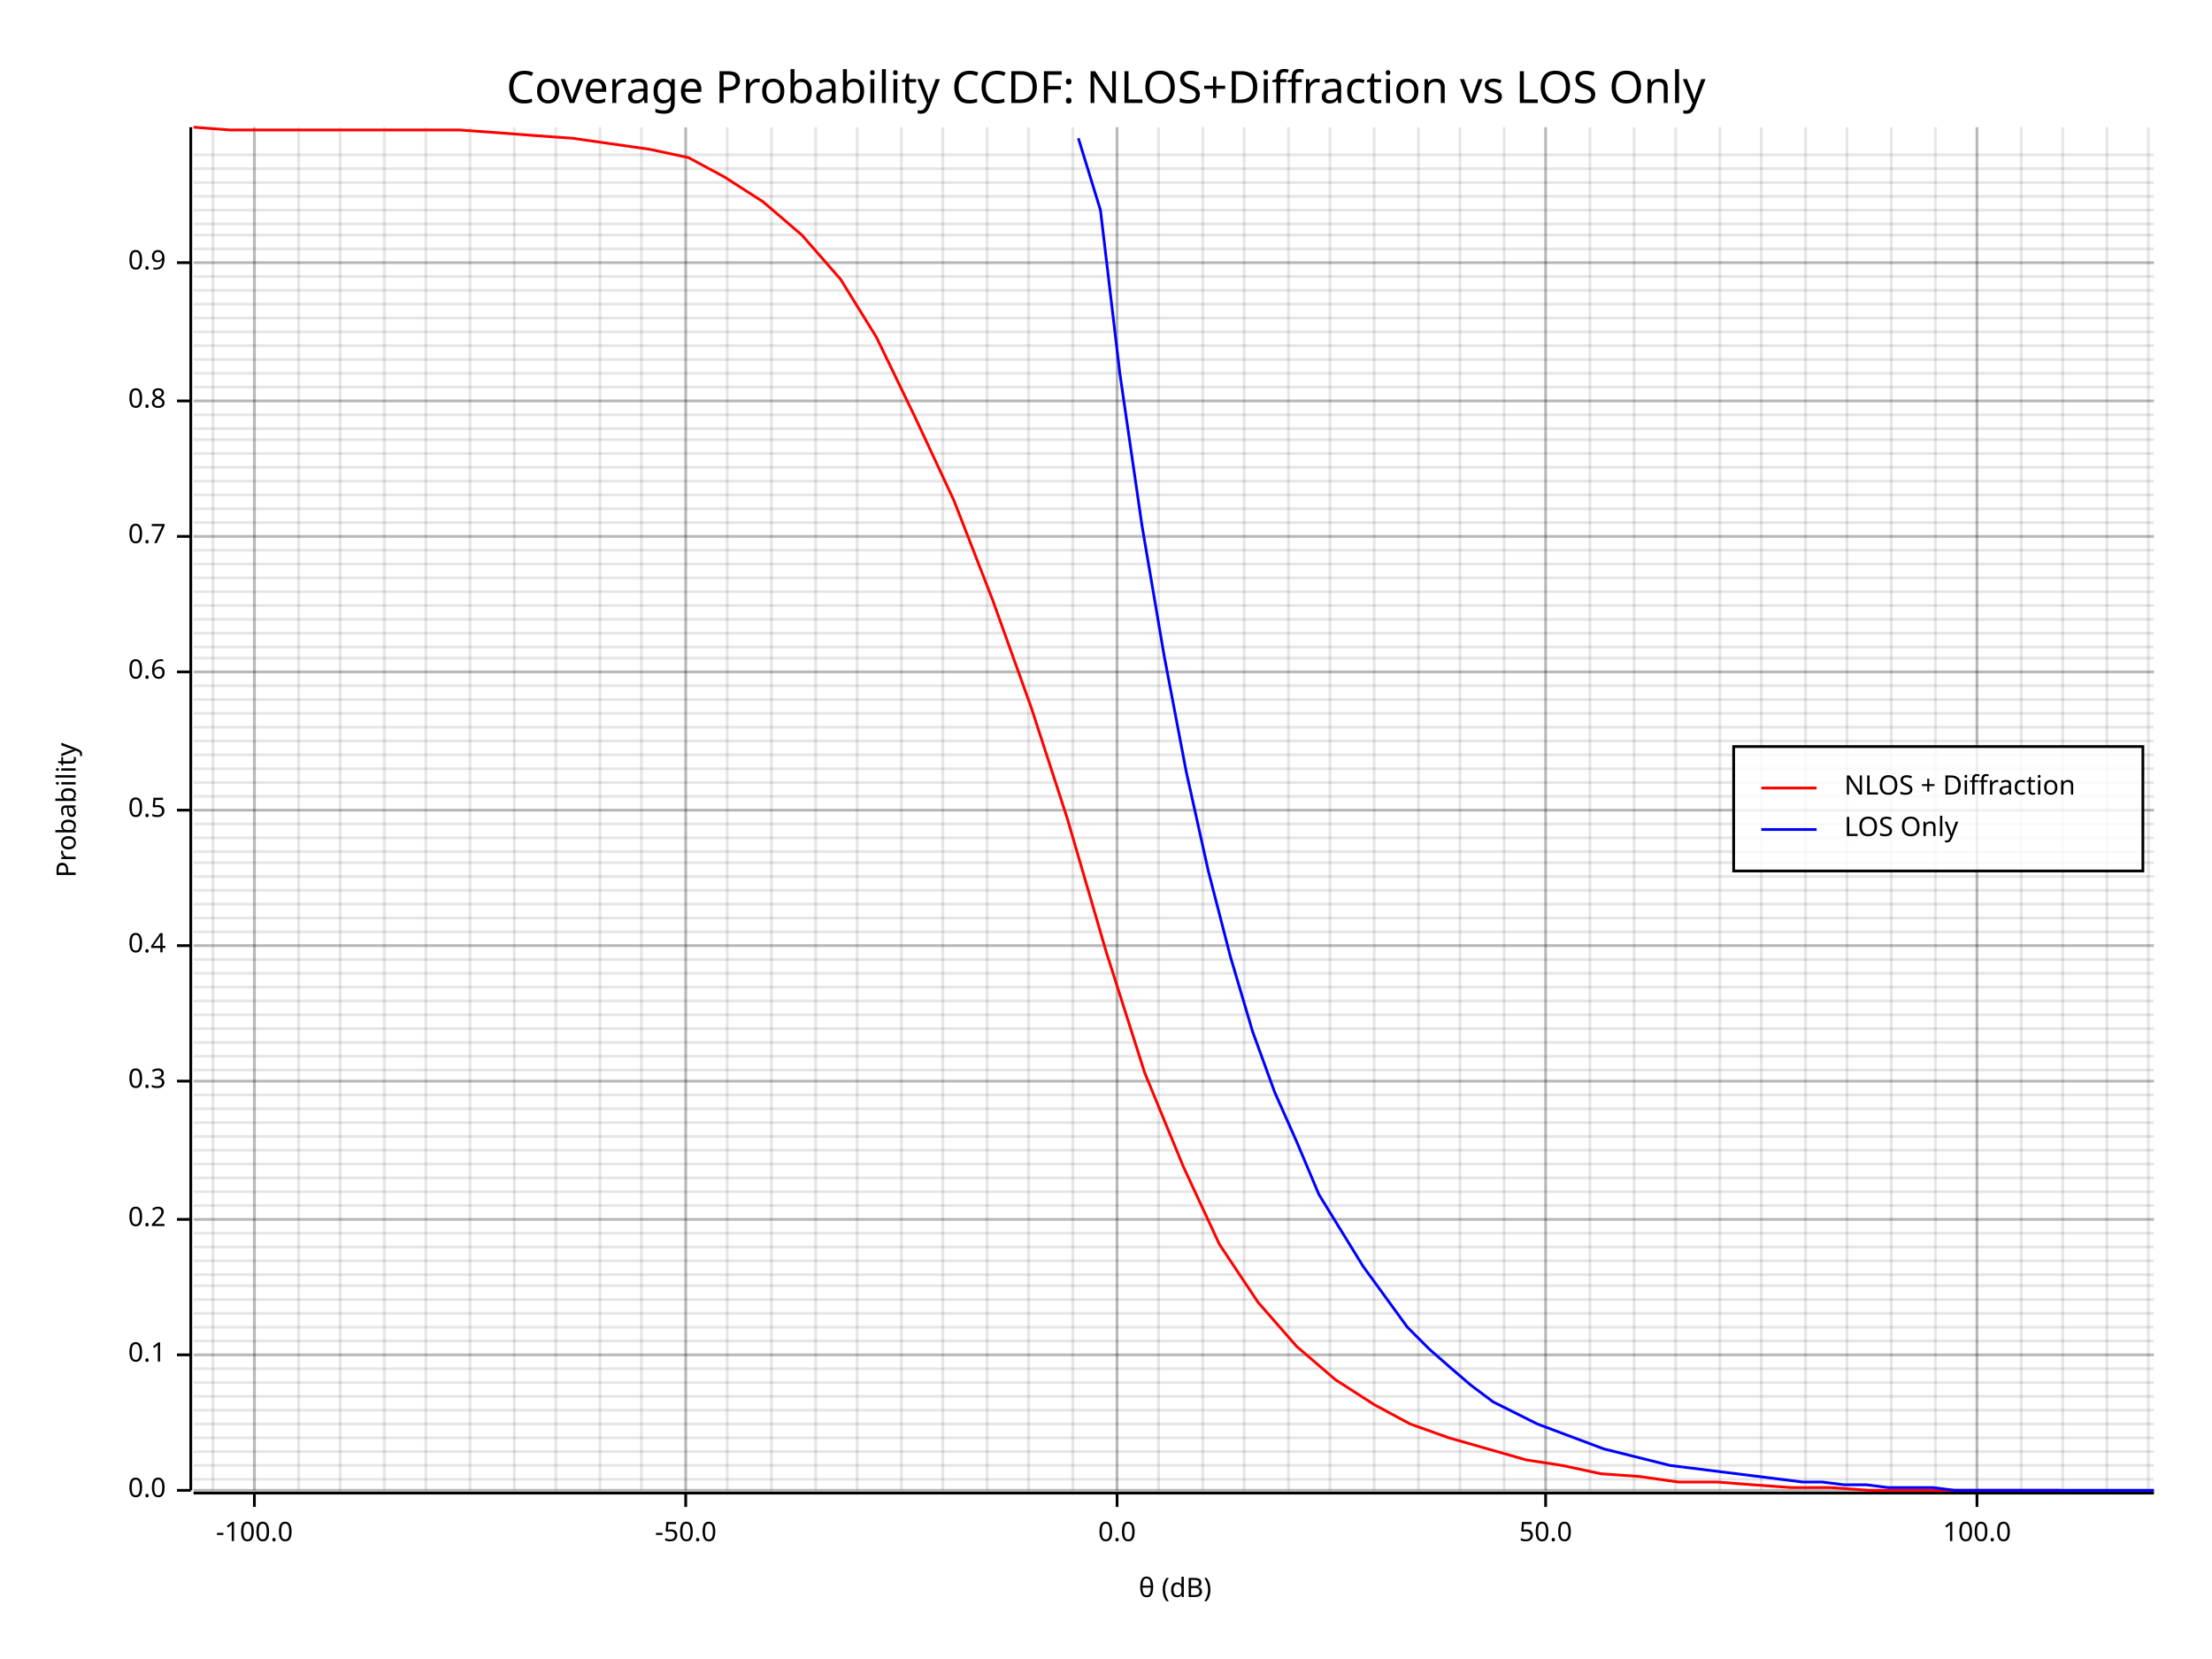
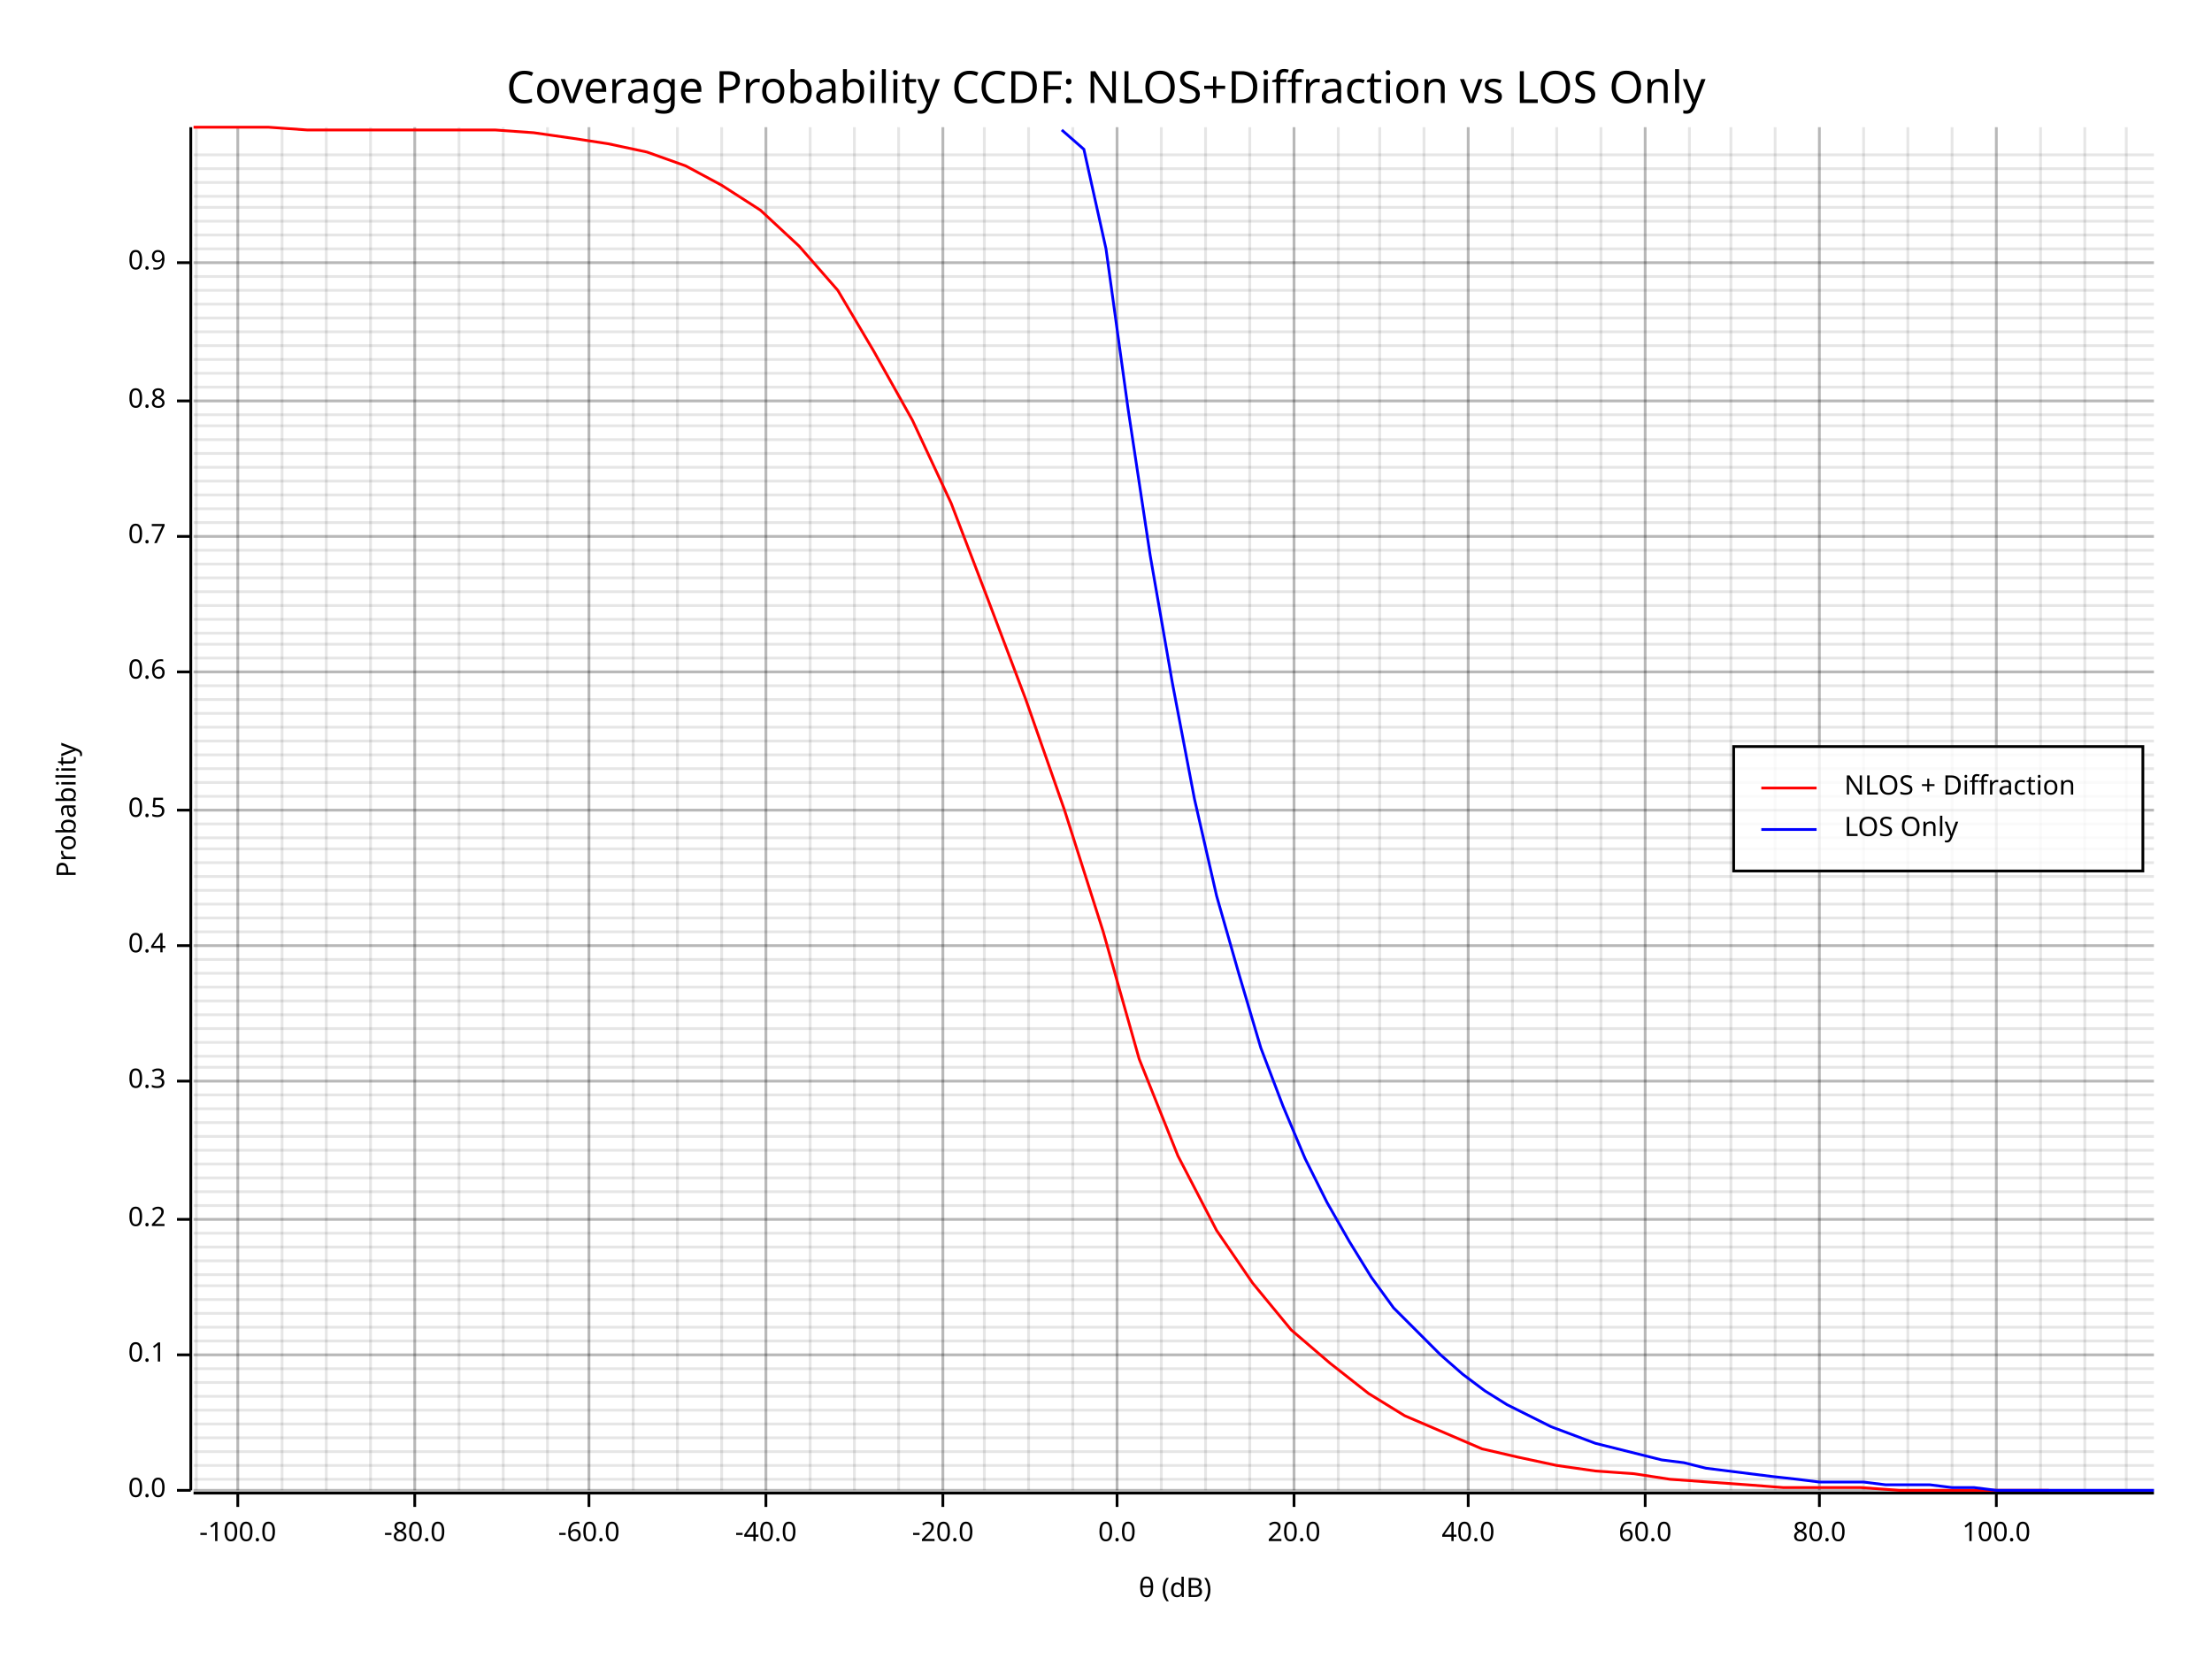
<svg xmlns="http://www.w3.org/2000/svg" width="800" height="600" viewBox="0 0 800 600">
  <rect x="0" y="0" width="800" height="600" opacity="1" fill="#FFFFFF" stroke="none" />
  <text x="400" y="25" dy="0.76em" text-anchor="middle" font-family="sans-serif" font-size="16.129" opacity="1" fill="#000000">
Coverage Probability CCDF: NLOS+Diffraction vs LOS Only
</text>
-   <line opacity="0.1" stroke="#000000" stroke-width="1" x1="77" y1="539" x2="77" y2="46" />
-   <line opacity="0.1" stroke="#000000" stroke-width="1" x1="92" y1="539" x2="92" y2="46" />
-   <line opacity="0.1" stroke="#000000" stroke-width="1" x1="108" y1="539" x2="108" y2="46" />
-   <line opacity="0.1" stroke="#000000" stroke-width="1" x1="123" y1="539" x2="123" y2="46" />
-   <line opacity="0.1" stroke="#000000" stroke-width="1" x1="139" y1="539" x2="139" y2="46" />
-   <line opacity="0.1" stroke="#000000" stroke-width="1" x1="154" y1="539" x2="154" y2="46" />
-   <line opacity="0.1" stroke="#000000" stroke-width="1" x1="170" y1="539" x2="170" y2="46" />
-   <line opacity="0.1" stroke="#000000" stroke-width="1" x1="186" y1="539" x2="186" y2="46" />
-   <line opacity="0.1" stroke="#000000" stroke-width="1" x1="201" y1="539" x2="201" y2="46" />
-   <line opacity="0.1" stroke="#000000" stroke-width="1" x1="217" y1="539" x2="217" y2="46" />
-   <line opacity="0.1" stroke="#000000" stroke-width="1" x1="232" y1="539" x2="232" y2="46" />
-   <line opacity="0.1" stroke="#000000" stroke-width="1" x1="248" y1="539" x2="248" y2="46" />
-   <line opacity="0.1" stroke="#000000" stroke-width="1" x1="263" y1="539" x2="263" y2="46" />
-   <line opacity="0.1" stroke="#000000" stroke-width="1" x1="279" y1="539" x2="279" y2="46" />
-   <line opacity="0.1" stroke="#000000" stroke-width="1" x1="295" y1="539" x2="295" y2="46" />
-   <line opacity="0.1" stroke="#000000" stroke-width="1" x1="310" y1="539" x2="310" y2="46" />
-   <line opacity="0.1" stroke="#000000" stroke-width="1" x1="326" y1="539" x2="326" y2="46" />
+   <line opacity="0.1" stroke="#000000" stroke-width="1" x1="71" y1="539" x2="71" y2="46" />
+   <line opacity="0.1" stroke="#000000" stroke-width="1" x1="86" y1="539" x2="86" y2="46" />
+   <line opacity="0.1" stroke="#000000" stroke-width="1" x1="102" y1="539" x2="102" y2="46" />
+   <line opacity="0.1" stroke="#000000" stroke-width="1" x1="118" y1="539" x2="118" y2="46" />
+   <line opacity="0.1" stroke="#000000" stroke-width="1" x1="134" y1="539" x2="134" y2="46" />
+   <line opacity="0.1" stroke="#000000" stroke-width="1" x1="150" y1="539" x2="150" y2="46" />
+   <line opacity="0.1" stroke="#000000" stroke-width="1" x1="166" y1="539" x2="166" y2="46" />
+   <line opacity="0.1" stroke="#000000" stroke-width="1" x1="182" y1="539" x2="182" y2="46" />
+   <line opacity="0.1" stroke="#000000" stroke-width="1" x1="198" y1="539" x2="198" y2="46" />
+   <line opacity="0.1" stroke="#000000" stroke-width="1" x1="213" y1="539" x2="213" y2="46" />
+   <line opacity="0.1" stroke="#000000" stroke-width="1" x1="229" y1="539" x2="229" y2="46" />
+   <line opacity="0.1" stroke="#000000" stroke-width="1" x1="245" y1="539" x2="245" y2="46" />
+   <line opacity="0.1" stroke="#000000" stroke-width="1" x1="261" y1="539" x2="261" y2="46" />
+   <line opacity="0.1" stroke="#000000" stroke-width="1" x1="277" y1="539" x2="277" y2="46" />
+   <line opacity="0.1" stroke="#000000" stroke-width="1" x1="293" y1="539" x2="293" y2="46" />
+   <line opacity="0.1" stroke="#000000" stroke-width="1" x1="309" y1="539" x2="309" y2="46" />
+   <line opacity="0.1" stroke="#000000" stroke-width="1" x1="325" y1="539" x2="325" y2="46" />
  <line opacity="0.1" stroke="#000000" stroke-width="1" x1="341" y1="539" x2="341" y2="46" />
-   <line opacity="0.1" stroke="#000000" stroke-width="1" x1="357" y1="539" x2="357" y2="46" />
+   <line opacity="0.1" stroke="#000000" stroke-width="1" x1="356" y1="539" x2="356" y2="46" />
  <line opacity="0.1" stroke="#000000" stroke-width="1" x1="372" y1="539" x2="372" y2="46" />
  <line opacity="0.1" stroke="#000000" stroke-width="1" x1="388" y1="539" x2="388" y2="46" />
  <line opacity="0.1" stroke="#000000" stroke-width="1" x1="404" y1="539" x2="404" y2="46" />
-   <line opacity="0.1" stroke="#000000" stroke-width="1" x1="419" y1="539" x2="419" y2="46" />
-   <line opacity="0.1" stroke="#000000" stroke-width="1" x1="435" y1="539" x2="435" y2="46" />
-   <line opacity="0.1" stroke="#000000" stroke-width="1" x1="450" y1="539" x2="450" y2="46" />
-   <line opacity="0.1" stroke="#000000" stroke-width="1" x1="466" y1="539" x2="466" y2="46" />
-   <line opacity="0.1" stroke="#000000" stroke-width="1" x1="481" y1="539" x2="481" y2="46" />
-   <line opacity="0.1" stroke="#000000" stroke-width="1" x1="497" y1="539" x2="497" y2="46" />
-   <line opacity="0.1" stroke="#000000" stroke-width="1" x1="513" y1="539" x2="513" y2="46" />
-   <line opacity="0.1" stroke="#000000" stroke-width="1" x1="528" y1="539" x2="528" y2="46" />
-   <line opacity="0.1" stroke="#000000" stroke-width="1" x1="544" y1="539" x2="544" y2="46" />
-   <line opacity="0.1" stroke="#000000" stroke-width="1" x1="559" y1="539" x2="559" y2="46" />
-   <line opacity="0.1" stroke="#000000" stroke-width="1" x1="575" y1="539" x2="575" y2="46" />
-   <line opacity="0.1" stroke="#000000" stroke-width="1" x1="591" y1="539" x2="591" y2="46" />
-   <line opacity="0.1" stroke="#000000" stroke-width="1" x1="606" y1="539" x2="606" y2="46" />
-   <line opacity="0.1" stroke="#000000" stroke-width="1" x1="622" y1="539" x2="622" y2="46" />
-   <line opacity="0.1" stroke="#000000" stroke-width="1" x1="637" y1="539" x2="637" y2="46" />
-   <line opacity="0.1" stroke="#000000" stroke-width="1" x1="653" y1="539" x2="653" y2="46" />
-   <line opacity="0.1" stroke="#000000" stroke-width="1" x1="668" y1="539" x2="668" y2="46" />
-   <line opacity="0.1" stroke="#000000" stroke-width="1" x1="684" y1="539" x2="684" y2="46" />
-   <line opacity="0.1" stroke="#000000" stroke-width="1" x1="700" y1="539" x2="700" y2="46" />
-   <line opacity="0.1" stroke="#000000" stroke-width="1" x1="715" y1="539" x2="715" y2="46" />
-   <line opacity="0.1" stroke="#000000" stroke-width="1" x1="731" y1="539" x2="731" y2="46" />
-   <line opacity="0.1" stroke="#000000" stroke-width="1" x1="746" y1="539" x2="746" y2="46" />
-   <line opacity="0.1" stroke="#000000" stroke-width="1" x1="762" y1="539" x2="762" y2="46" />
-   <line opacity="0.1" stroke="#000000" stroke-width="1" x1="777" y1="539" x2="777" y2="46" />
+   <line opacity="0.1" stroke="#000000" stroke-width="1" x1="420" y1="539" x2="420" y2="46" />
+   <line opacity="0.1" stroke="#000000" stroke-width="1" x1="436" y1="539" x2="436" y2="46" />
+   <line opacity="0.1" stroke="#000000" stroke-width="1" x1="452" y1="539" x2="452" y2="46" />
+   <line opacity="0.1" stroke="#000000" stroke-width="1" x1="468" y1="539" x2="468" y2="46" />
+   <line opacity="0.1" stroke="#000000" stroke-width="1" x1="484" y1="539" x2="484" y2="46" />
+   <line opacity="0.1" stroke="#000000" stroke-width="1" x1="499" y1="539" x2="499" y2="46" />
+   <line opacity="0.1" stroke="#000000" stroke-width="1" x1="515" y1="539" x2="515" y2="46" />
+   <line opacity="0.1" stroke="#000000" stroke-width="1" x1="531" y1="539" x2="531" y2="46" />
+   <line opacity="0.1" stroke="#000000" stroke-width="1" x1="547" y1="539" x2="547" y2="46" />
+   <line opacity="0.1" stroke="#000000" stroke-width="1" x1="563" y1="539" x2="563" y2="46" />
+   <line opacity="0.1" stroke="#000000" stroke-width="1" x1="579" y1="539" x2="579" y2="46" />
+   <line opacity="0.1" stroke="#000000" stroke-width="1" x1="595" y1="539" x2="595" y2="46" />
+   <line opacity="0.1" stroke="#000000" stroke-width="1" x1="611" y1="539" x2="611" y2="46" />
+   <line opacity="0.1" stroke="#000000" stroke-width="1" x1="626" y1="539" x2="626" y2="46" />
+   <line opacity="0.1" stroke="#000000" stroke-width="1" x1="642" y1="539" x2="642" y2="46" />
+   <line opacity="0.1" stroke="#000000" stroke-width="1" x1="658" y1="539" x2="658" y2="46" />
+   <line opacity="0.1" stroke="#000000" stroke-width="1" x1="674" y1="539" x2="674" y2="46" />
+   <line opacity="0.1" stroke="#000000" stroke-width="1" x1="690" y1="539" x2="690" y2="46" />
+   <line opacity="0.1" stroke="#000000" stroke-width="1" x1="706" y1="539" x2="706" y2="46" />
+   <line opacity="0.1" stroke="#000000" stroke-width="1" x1="722" y1="539" x2="722" y2="46" />
+   <line opacity="0.1" stroke="#000000" stroke-width="1" x1="738" y1="539" x2="738" y2="46" />
+   <line opacity="0.1" stroke="#000000" stroke-width="1" x1="754" y1="539" x2="754" y2="46" />
+   <line opacity="0.1" stroke="#000000" stroke-width="1" x1="769" y1="539" x2="769" y2="46" />
  <line opacity="0.1" stroke="#000000" stroke-width="1" x1="70" y1="539" x2="779" y2="539" />
  <line opacity="0.1" stroke="#000000" stroke-width="1" x1="70" y1="535" x2="779" y2="535" />
  <line opacity="0.1" stroke="#000000" stroke-width="1" x1="70" y1="530" x2="779" y2="530" />
  <line opacity="0.1" stroke="#000000" stroke-width="1" x1="70" y1="525" x2="779" y2="525" />
  <line opacity="0.1" stroke="#000000" stroke-width="1" x1="70" y1="520" x2="779" y2="520" />
  <line opacity="0.1" stroke="#000000" stroke-width="1" x1="70" y1="515" x2="779" y2="515" />
  <line opacity="0.1" stroke="#000000" stroke-width="1" x1="70" y1="510" x2="779" y2="510" />
  <line opacity="0.1" stroke="#000000" stroke-width="1" x1="70" y1="505" x2="779" y2="505" />
  <line opacity="0.1" stroke="#000000" stroke-width="1" x1="70" y1="500" x2="779" y2="500" />
  <line opacity="0.1" stroke="#000000" stroke-width="1" x1="70" y1="495" x2="779" y2="495" />
  <line opacity="0.1" stroke="#000000" stroke-width="1" x1="70" y1="490" x2="779" y2="490" />
  <line opacity="0.1" stroke="#000000" stroke-width="1" x1="70" y1="485" x2="779" y2="485" />
  <line opacity="0.1" stroke="#000000" stroke-width="1" x1="70" y1="480" x2="779" y2="480" />
  <line opacity="0.1" stroke="#000000" stroke-width="1" x1="70" y1="475" x2="779" y2="475" />
  <line opacity="0.1" stroke="#000000" stroke-width="1" x1="70" y1="470" x2="779" y2="470" />
  <line opacity="0.1" stroke="#000000" stroke-width="1" x1="70" y1="465" x2="779" y2="465" />
  <line opacity="0.1" stroke="#000000" stroke-width="1" x1="70" y1="461" x2="779" y2="461" />
  <line opacity="0.1" stroke="#000000" stroke-width="1" x1="70" y1="456" x2="779" y2="456" />
  <line opacity="0.1" stroke="#000000" stroke-width="1" x1="70" y1="451" x2="779" y2="451" />
  <line opacity="0.1" stroke="#000000" stroke-width="1" x1="70" y1="446" x2="779" y2="446" />
  <line opacity="0.1" stroke="#000000" stroke-width="1" x1="70" y1="441" x2="779" y2="441" />
  <line opacity="0.1" stroke="#000000" stroke-width="1" x1="70" y1="436" x2="779" y2="436" />
  <line opacity="0.1" stroke="#000000" stroke-width="1" x1="70" y1="431" x2="779" y2="431" />
  <line opacity="0.1" stroke="#000000" stroke-width="1" x1="70" y1="426" x2="779" y2="426" />
  <line opacity="0.1" stroke="#000000" stroke-width="1" x1="70" y1="421" x2="779" y2="421" />
  <line opacity="0.1" stroke="#000000" stroke-width="1" x1="70" y1="416" x2="779" y2="416" />
  <line opacity="0.1" stroke="#000000" stroke-width="1" x1="70" y1="411" x2="779" y2="411" />
  <line opacity="0.1" stroke="#000000" stroke-width="1" x1="70" y1="406" x2="779" y2="406" />
  <line opacity="0.1" stroke="#000000" stroke-width="1" x1="70" y1="401" x2="779" y2="401" />
  <line opacity="0.1" stroke="#000000" stroke-width="1" x1="70" y1="396" x2="779" y2="396" />
  <line opacity="0.1" stroke="#000000" stroke-width="1" x1="70" y1="391" x2="779" y2="391" />
-   <line opacity="0.1" stroke="#000000" stroke-width="1" x1="70" y1="387" x2="779" y2="387" />
+   <line opacity="0.1" stroke="#000000" stroke-width="1" x1="70" y1="386" x2="779" y2="386" />
  <line opacity="0.1" stroke="#000000" stroke-width="1" x1="70" y1="382" x2="779" y2="382" />
  <line opacity="0.1" stroke="#000000" stroke-width="1" x1="70" y1="377" x2="779" y2="377" />
  <line opacity="0.1" stroke="#000000" stroke-width="1" x1="70" y1="372" x2="779" y2="372" />
  <line opacity="0.1" stroke="#000000" stroke-width="1" x1="70" y1="367" x2="779" y2="367" />
  <line opacity="0.1" stroke="#000000" stroke-width="1" x1="70" y1="362" x2="779" y2="362" />
  <line opacity="0.1" stroke="#000000" stroke-width="1" x1="70" y1="357" x2="779" y2="357" />
  <line opacity="0.1" stroke="#000000" stroke-width="1" x1="70" y1="352" x2="779" y2="352" />
  <line opacity="0.1" stroke="#000000" stroke-width="1" x1="70" y1="347" x2="779" y2="347" />
  <line opacity="0.1" stroke="#000000" stroke-width="1" x1="70" y1="342" x2="779" y2="342" />
  <line opacity="0.1" stroke="#000000" stroke-width="1" x1="70" y1="337" x2="779" y2="337" />
  <line opacity="0.1" stroke="#000000" stroke-width="1" x1="70" y1="332" x2="779" y2="332" />
  <line opacity="0.1" stroke="#000000" stroke-width="1" x1="70" y1="327" x2="779" y2="327" />
  <line opacity="0.1" stroke="#000000" stroke-width="1" x1="70" y1="322" x2="779" y2="322" />
  <line opacity="0.1" stroke="#000000" stroke-width="1" x1="70" y1="317" x2="779" y2="317" />
  <line opacity="0.1" stroke="#000000" stroke-width="1" x1="70" y1="312" x2="779" y2="312" />
-   <line opacity="0.1" stroke="#000000" stroke-width="1" x1="70" y1="308" x2="779" y2="308" />
+   <line opacity="0.1" stroke="#000000" stroke-width="1" x1="70" y1="307" x2="779" y2="307" />
  <line opacity="0.1" stroke="#000000" stroke-width="1" x1="70" y1="303" x2="779" y2="303" />
  <line opacity="0.1" stroke="#000000" stroke-width="1" x1="70" y1="298" x2="779" y2="298" />
  <line opacity="0.1" stroke="#000000" stroke-width="1" x1="70" y1="293" x2="779" y2="293" />
  <line opacity="0.1" stroke="#000000" stroke-width="1" x1="70" y1="288" x2="779" y2="288" />
  <line opacity="0.1" stroke="#000000" stroke-width="1" x1="70" y1="283" x2="779" y2="283" />
  <line opacity="0.1" stroke="#000000" stroke-width="1" x1="70" y1="278" x2="779" y2="278" />
  <line opacity="0.1" stroke="#000000" stroke-width="1" x1="70" y1="273" x2="779" y2="273" />
  <line opacity="0.1" stroke="#000000" stroke-width="1" x1="70" y1="268" x2="779" y2="268" />
  <line opacity="0.1" stroke="#000000" stroke-width="1" x1="70" y1="263" x2="779" y2="263" />
  <line opacity="0.1" stroke="#000000" stroke-width="1" x1="70" y1="258" x2="779" y2="258" />
  <line opacity="0.1" stroke="#000000" stroke-width="1" x1="70" y1="253" x2="779" y2="253" />
  <line opacity="0.1" stroke="#000000" stroke-width="1" x1="70" y1="248" x2="779" y2="248" />
  <line opacity="0.1" stroke="#000000" stroke-width="1" x1="70" y1="243" x2="779" y2="243" />
  <line opacity="0.1" stroke="#000000" stroke-width="1" x1="70" y1="238" x2="779" y2="238" />
-   <line opacity="0.1" stroke="#000000" stroke-width="1" x1="70" y1="234" x2="779" y2="234" />
+   <line opacity="0.1" stroke="#000000" stroke-width="1" x1="70" y1="233" x2="779" y2="233" />
  <line opacity="0.1" stroke="#000000" stroke-width="1" x1="70" y1="229" x2="779" y2="229" />
  <line opacity="0.1" stroke="#000000" stroke-width="1" x1="70" y1="224" x2="779" y2="224" />
  <line opacity="0.1" stroke="#000000" stroke-width="1" x1="70" y1="219" x2="779" y2="219" />
  <line opacity="0.1" stroke="#000000" stroke-width="1" x1="70" y1="214" x2="779" y2="214" />
  <line opacity="0.1" stroke="#000000" stroke-width="1" x1="70" y1="209" x2="779" y2="209" />
  <line opacity="0.1" stroke="#000000" stroke-width="1" x1="70" y1="204" x2="779" y2="204" />
  <line opacity="0.1" stroke="#000000" stroke-width="1" x1="70" y1="199" x2="779" y2="199" />
  <line opacity="0.1" stroke="#000000" stroke-width="1" x1="70" y1="194" x2="779" y2="194" />
  <line opacity="0.1" stroke="#000000" stroke-width="1" x1="70" y1="189" x2="779" y2="189" />
  <line opacity="0.1" stroke="#000000" stroke-width="1" x1="70" y1="184" x2="779" y2="184" />
  <line opacity="0.1" stroke="#000000" stroke-width="1" x1="70" y1="179" x2="779" y2="179" />
  <line opacity="0.1" stroke="#000000" stroke-width="1" x1="70" y1="174" x2="779" y2="174" />
  <line opacity="0.1" stroke="#000000" stroke-width="1" x1="70" y1="169" x2="779" y2="169" />
  <line opacity="0.1" stroke="#000000" stroke-width="1" x1="70" y1="164" x2="779" y2="164" />
  <line opacity="0.1" stroke="#000000" stroke-width="1" x1="70" y1="159" x2="779" y2="159" />
-   <line opacity="0.1" stroke="#000000" stroke-width="1" x1="70" y1="155" x2="779" y2="155" />
+   <line opacity="0.1" stroke="#000000" stroke-width="1" x1="70" y1="154" x2="779" y2="154" />
  <line opacity="0.1" stroke="#000000" stroke-width="1" x1="70" y1="150" x2="779" y2="150" />
  <line opacity="0.1" stroke="#000000" stroke-width="1" x1="70" y1="145" x2="779" y2="145" />
  <line opacity="0.1" stroke="#000000" stroke-width="1" x1="70" y1="140" x2="779" y2="140" />
  <line opacity="0.1" stroke="#000000" stroke-width="1" x1="70" y1="135" x2="779" y2="135" />
  <line opacity="0.1" stroke="#000000" stroke-width="1" x1="70" y1="130" x2="779" y2="130" />
  <line opacity="0.1" stroke="#000000" stroke-width="1" x1="70" y1="125" x2="779" y2="125" />
  <line opacity="0.1" stroke="#000000" stroke-width="1" x1="70" y1="120" x2="779" y2="120" />
  <line opacity="0.1" stroke="#000000" stroke-width="1" x1="70" y1="115" x2="779" y2="115" />
  <line opacity="0.1" stroke="#000000" stroke-width="1" x1="70" y1="110" x2="779" y2="110" />
  <line opacity="0.1" stroke="#000000" stroke-width="1" x1="70" y1="105" x2="779" y2="105" />
  <line opacity="0.1" stroke="#000000" stroke-width="1" x1="70" y1="100" x2="779" y2="100" />
  <line opacity="0.1" stroke="#000000" stroke-width="1" x1="70" y1="95" x2="779" y2="95" />
  <line opacity="0.1" stroke="#000000" stroke-width="1" x1="70" y1="90" x2="779" y2="90" />
  <line opacity="0.1" stroke="#000000" stroke-width="1" x1="70" y1="85" x2="779" y2="85" />
-   <line opacity="0.1" stroke="#000000" stroke-width="1" x1="70" y1="81" x2="779" y2="81" />
-   <line opacity="0.1" stroke="#000000" stroke-width="1" x1="70" y1="76" x2="779" y2="76" />
+   <line opacity="0.1" stroke="#000000" stroke-width="1" x1="70" y1="80" x2="779" y2="80" />
+   <line opacity="0.1" stroke="#000000" stroke-width="1" x1="70" y1="75" x2="779" y2="75" />
  <line opacity="0.1" stroke="#000000" stroke-width="1" x1="70" y1="71" x2="779" y2="71" />
  <line opacity="0.1" stroke="#000000" stroke-width="1" x1="70" y1="66" x2="779" y2="66" />
  <line opacity="0.1" stroke="#000000" stroke-width="1" x1="70" y1="61" x2="779" y2="61" />
  <line opacity="0.1" stroke="#000000" stroke-width="1" x1="70" y1="56" x2="779" y2="56" />
  <text x="20" y="293" dy="0.76em" text-anchor="middle" font-family="sans-serif" font-size="9.677" opacity="1" fill="#000000" transform="rotate(270, 20, 293)">
Probability
</text>
  <text x="425" y="580" dy="-0.5ex" text-anchor="middle" font-family="sans-serif" font-size="9.677" opacity="1" fill="#000000">
θ (dB)
</text>
-   <line opacity="0.2" stroke="#000000" stroke-width="1" x1="92" y1="539" x2="92" y2="46" />
-   <line opacity="0.2" stroke="#000000" stroke-width="1" x1="248" y1="539" x2="248" y2="46" />
+   <line opacity="0.2" stroke="#000000" stroke-width="1" x1="86" y1="539" x2="86" y2="46" />
+   <line opacity="0.2" stroke="#000000" stroke-width="1" x1="150" y1="539" x2="150" y2="46" />
+   <line opacity="0.2" stroke="#000000" stroke-width="1" x1="213" y1="539" x2="213" y2="46" />
+   <line opacity="0.2" stroke="#000000" stroke-width="1" x1="277" y1="539" x2="277" y2="46" />
+   <line opacity="0.2" stroke="#000000" stroke-width="1" x1="341" y1="539" x2="341" y2="46" />
  <line opacity="0.2" stroke="#000000" stroke-width="1" x1="404" y1="539" x2="404" y2="46" />
-   <line opacity="0.2" stroke="#000000" stroke-width="1" x1="559" y1="539" x2="559" y2="46" />
-   <line opacity="0.2" stroke="#000000" stroke-width="1" x1="715" y1="539" x2="715" y2="46" />
+   <line opacity="0.2" stroke="#000000" stroke-width="1" x1="468" y1="539" x2="468" y2="46" />
+   <line opacity="0.2" stroke="#000000" stroke-width="1" x1="531" y1="539" x2="531" y2="46" />
+   <line opacity="0.2" stroke="#000000" stroke-width="1" x1="595" y1="539" x2="595" y2="46" />
+   <line opacity="0.2" stroke="#000000" stroke-width="1" x1="658" y1="539" x2="658" y2="46" />
+   <line opacity="0.2" stroke="#000000" stroke-width="1" x1="722" y1="539" x2="722" y2="46" />
  <line opacity="0.2" stroke="#000000" stroke-width="1" x1="70" y1="539" x2="779" y2="539" />
  <line opacity="0.2" stroke="#000000" stroke-width="1" x1="70" y1="490" x2="779" y2="490" />
  <line opacity="0.2" stroke="#000000" stroke-width="1" x1="70" y1="441" x2="779" y2="441" />
  <line opacity="0.2" stroke="#000000" stroke-width="1" x1="70" y1="391" x2="779" y2="391" />
  <line opacity="0.2" stroke="#000000" stroke-width="1" x1="70" y1="342" x2="779" y2="342" />
  <line opacity="0.2" stroke="#000000" stroke-width="1" x1="70" y1="293" x2="779" y2="293" />
  <line opacity="0.2" stroke="#000000" stroke-width="1" x1="70" y1="243" x2="779" y2="243" />
  <line opacity="0.2" stroke="#000000" stroke-width="1" x1="70" y1="194" x2="779" y2="194" />
  <line opacity="0.2" stroke="#000000" stroke-width="1" x1="70" y1="145" x2="779" y2="145" />
  <line opacity="0.2" stroke="#000000" stroke-width="1" x1="70" y1="95" x2="779" y2="95" />
  <polyline fill="none" opacity="1" stroke="#000000" stroke-width="1" points="69,46 69,539 " />
  <text x="60" y="539" dy="0.5ex" text-anchor="end" font-family="sans-serif" font-size="9.677" opacity="1" fill="#000000">
0.0
</text>
  <polyline fill="none" opacity="1" stroke="#000000" stroke-width="1" points="64,539 69,539 " />
  <text x="60" y="490" dy="0.5ex" text-anchor="end" font-family="sans-serif" font-size="9.677" opacity="1" fill="#000000">
0.1
</text>
  <polyline fill="none" opacity="1" stroke="#000000" stroke-width="1" points="64,490 69,490 " />
  <text x="60" y="441" dy="0.5ex" text-anchor="end" font-family="sans-serif" font-size="9.677" opacity="1" fill="#000000">
0.2
</text>
  <polyline fill="none" opacity="1" stroke="#000000" stroke-width="1" points="64,441 69,441 " />
  <text x="60" y="391" dy="0.5ex" text-anchor="end" font-family="sans-serif" font-size="9.677" opacity="1" fill="#000000">
0.3
</text>
  <polyline fill="none" opacity="1" stroke="#000000" stroke-width="1" points="64,391 69,391 " />
  <text x="60" y="342" dy="0.5ex" text-anchor="end" font-family="sans-serif" font-size="9.677" opacity="1" fill="#000000">
0.4
</text>
  <polyline fill="none" opacity="1" stroke="#000000" stroke-width="1" points="64,342 69,342 " />
  <text x="60" y="293" dy="0.5ex" text-anchor="end" font-family="sans-serif" font-size="9.677" opacity="1" fill="#000000">
0.5
</text>
  <polyline fill="none" opacity="1" stroke="#000000" stroke-width="1" points="64,293 69,293 " />
  <text x="60" y="243" dy="0.5ex" text-anchor="end" font-family="sans-serif" font-size="9.677" opacity="1" fill="#000000">
0.6
</text>
  <polyline fill="none" opacity="1" stroke="#000000" stroke-width="1" points="64,243 69,243 " />
  <text x="60" y="194" dy="0.5ex" text-anchor="end" font-family="sans-serif" font-size="9.677" opacity="1" fill="#000000">
0.7
</text>
  <polyline fill="none" opacity="1" stroke="#000000" stroke-width="1" points="64,194 69,194 " />
  <text x="60" y="145" dy="0.5ex" text-anchor="end" font-family="sans-serif" font-size="9.677" opacity="1" fill="#000000">
0.8
</text>
  <polyline fill="none" opacity="1" stroke="#000000" stroke-width="1" points="64,145 69,145 " />
  <text x="60" y="95" dy="0.5ex" text-anchor="end" font-family="sans-serif" font-size="9.677" opacity="1" fill="#000000">
0.9
</text>
  <polyline fill="none" opacity="1" stroke="#000000" stroke-width="1" points="64,95 69,95 " />
  <polyline fill="none" opacity="1" stroke="#000000" stroke-width="1" points="70,540 779,540 " />
-   <text x="92" y="550" dy="0.76em" text-anchor="middle" font-family="sans-serif" font-size="9.677" opacity="1" fill="#000000">
+   <text x="86" y="550" dy="0.76em" text-anchor="middle" font-family="sans-serif" font-size="9.677" opacity="1" fill="#000000">
-100.0
</text>
-   <polyline fill="none" opacity="1" stroke="#000000" stroke-width="1" points="92,540 92,545 " />
-   <text x="248" y="550" dy="0.76em" text-anchor="middle" font-family="sans-serif" font-size="9.677" opacity="1" fill="#000000">
- -50.0
- </text>
-   <polyline fill="none" opacity="1" stroke="#000000" stroke-width="1" points="248,540 248,545 " />
+   <polyline fill="none" opacity="1" stroke="#000000" stroke-width="1" points="86,540 86,545 " />
+   <text x="150" y="550" dy="0.76em" text-anchor="middle" font-family="sans-serif" font-size="9.677" opacity="1" fill="#000000">
+ -80.0
+ </text>
+   <polyline fill="none" opacity="1" stroke="#000000" stroke-width="1" points="150,540 150,545 " />
+   <text x="213" y="550" dy="0.76em" text-anchor="middle" font-family="sans-serif" font-size="9.677" opacity="1" fill="#000000">
+ -60.0
+ </text>
+   <polyline fill="none" opacity="1" stroke="#000000" stroke-width="1" points="213,540 213,545 " />
+   <text x="277" y="550" dy="0.76em" text-anchor="middle" font-family="sans-serif" font-size="9.677" opacity="1" fill="#000000">
+ -40.0
+ </text>
+   <polyline fill="none" opacity="1" stroke="#000000" stroke-width="1" points="277,540 277,545 " />
+   <text x="341" y="550" dy="0.76em" text-anchor="middle" font-family="sans-serif" font-size="9.677" opacity="1" fill="#000000">
+ -20.0
+ </text>
+   <polyline fill="none" opacity="1" stroke="#000000" stroke-width="1" points="341,540 341,545 " />
  <text x="404" y="550" dy="0.76em" text-anchor="middle" font-family="sans-serif" font-size="9.677" opacity="1" fill="#000000">
0.0
</text>
  <polyline fill="none" opacity="1" stroke="#000000" stroke-width="1" points="404,540 404,545 " />
-   <text x="559" y="550" dy="0.76em" text-anchor="middle" font-family="sans-serif" font-size="9.677" opacity="1" fill="#000000">
- 50.0
- </text>
-   <polyline fill="none" opacity="1" stroke="#000000" stroke-width="1" points="559,540 559,545 " />
-   <text x="715" y="550" dy="0.76em" text-anchor="middle" font-family="sans-serif" font-size="9.677" opacity="1" fill="#000000">
+   <text x="468" y="550" dy="0.76em" text-anchor="middle" font-family="sans-serif" font-size="9.677" opacity="1" fill="#000000">
+ 20.0
+ </text>
+   <polyline fill="none" opacity="1" stroke="#000000" stroke-width="1" points="468,540 468,545 " />
+   <text x="531" y="550" dy="0.76em" text-anchor="middle" font-family="sans-serif" font-size="9.677" opacity="1" fill="#000000">
+ 40.0
+ </text>
+   <polyline fill="none" opacity="1" stroke="#000000" stroke-width="1" points="531,540 531,545 " />
+   <text x="595" y="550" dy="0.76em" text-anchor="middle" font-family="sans-serif" font-size="9.677" opacity="1" fill="#000000">
+ 60.0
+ </text>
+   <polyline fill="none" opacity="1" stroke="#000000" stroke-width="1" points="595,540 595,545 " />
+   <text x="658" y="550" dy="0.76em" text-anchor="middle" font-family="sans-serif" font-size="9.677" opacity="1" fill="#000000">
+ 80.0
+ </text>
+   <polyline fill="none" opacity="1" stroke="#000000" stroke-width="1" points="658,540 658,545 " />
+   <text x="722" y="550" dy="0.76em" text-anchor="middle" font-family="sans-serif" font-size="9.677" opacity="1" fill="#000000">
100.0
</text>
-   <polyline fill="none" opacity="1" stroke="#000000" stroke-width="1" points="715,540 715,545 " />
-   <polyline fill="none" opacity="1" stroke="#FF0000" stroke-width="1" points="70,46 83,47 97,47 111,47 125,47 138,47 152,47 166,47 180,48 193,49 207,50 221,52 235,54 249,57 262,64 276,73 290,85 304,101 317,122 331,151 345,181 359,217 373,256 386,296 400,344 414,388 428,422 441,450 455,471 469,487 483,499 497,508 510,515 524,520 538,524 552,528 565,530 579,533 593,534 607,536 621,536 634,537 648,538 662,538 676,539 689,539 703,539 717,539 731,539 745,539 " />
-   <polyline fill="none" opacity="1" stroke="#0000FF" stroke-width="1" points="390,50 398,76 405,135 413,190 421,237 429,279 437,315 445,346 453,373 461,395 469,413 477,432 485,445 493,458 501,469 509,480 517,488 525,495 532,501 540,507 548,511 556,515 564,518 572,521 580,524 588,526 596,528 604,530 612,531 620,532 628,533 636,534 644,535 652,536 659,536 667,537 675,537 683,538 691,538 699,538 707,539 715,539 723,539 731,539 739,539 747,539 755,539 763,539 771,539 779,539 " />
+   <polyline fill="none" opacity="1" stroke="#000000" stroke-width="1" points="722,540 722,545 " />
+   <polyline fill="none" opacity="1" stroke="#FF0000" stroke-width="1" points="70,46 83,46 97,46 111,47 124,47 138,47 152,47 165,47 179,47 193,48 207,50 220,52 234,55 248,60 261,67 275,76 289,89 303,105 316,127 330,152 344,182 357,216 371,253 385,293 399,337 412,383 426,418 440,445 453,464 467,481 481,493 495,504 508,512 522,518 536,524 549,527 563,530 577,532 591,533 604,535 618,536 632,537 645,538 659,538 673,538 687,539 700,539 714,539 728,539 741,539 " />
+   <polyline fill="none" opacity="1" stroke="#0000FF" stroke-width="1" points="384,47 392,54 400,90 408,148 416,201 424,247 432,289 440,324 448,352 456,379 464,400 472,419 480,435 488,449 496,462 504,473 513,482 521,490 529,497 537,503 545,508 553,512 561,516 569,519 577,522 585,524 593,526 601,528 609,529 617,531 625,532 633,533 641,534 650,535 658,536 666,536 674,536 682,537 690,537 698,537 706,538 714,538 722,539 730,539 738,539 746,539 754,539 762,539 770,539 779,539 " />
  <rect x="627" y="270" width="148" height="45" opacity="0.8" fill="#FFFFFF" stroke="none" />
  <rect x="627" y="270" width="148" height="45" opacity="1" fill="none" stroke="#000000" />
  <text x="667" y="280" dy="0.76em" text-anchor="start" font-family="sans-serif" font-size="9.677" opacity="1" fill="#000000">
NLOS + Diffraction
</text>
  <text x="667" y="295" dy="0.76em" text-anchor="start" font-family="sans-serif" font-size="9.677" opacity="1" fill="#000000">
LOS Only
</text>
  <polyline fill="none" opacity="1" stroke="#FF0000" stroke-width="1" points="637,285 657,285 " />
  <polyline fill="none" opacity="1" stroke="#0000FF" stroke-width="1" points="637,300 657,300 " />
</svg>
